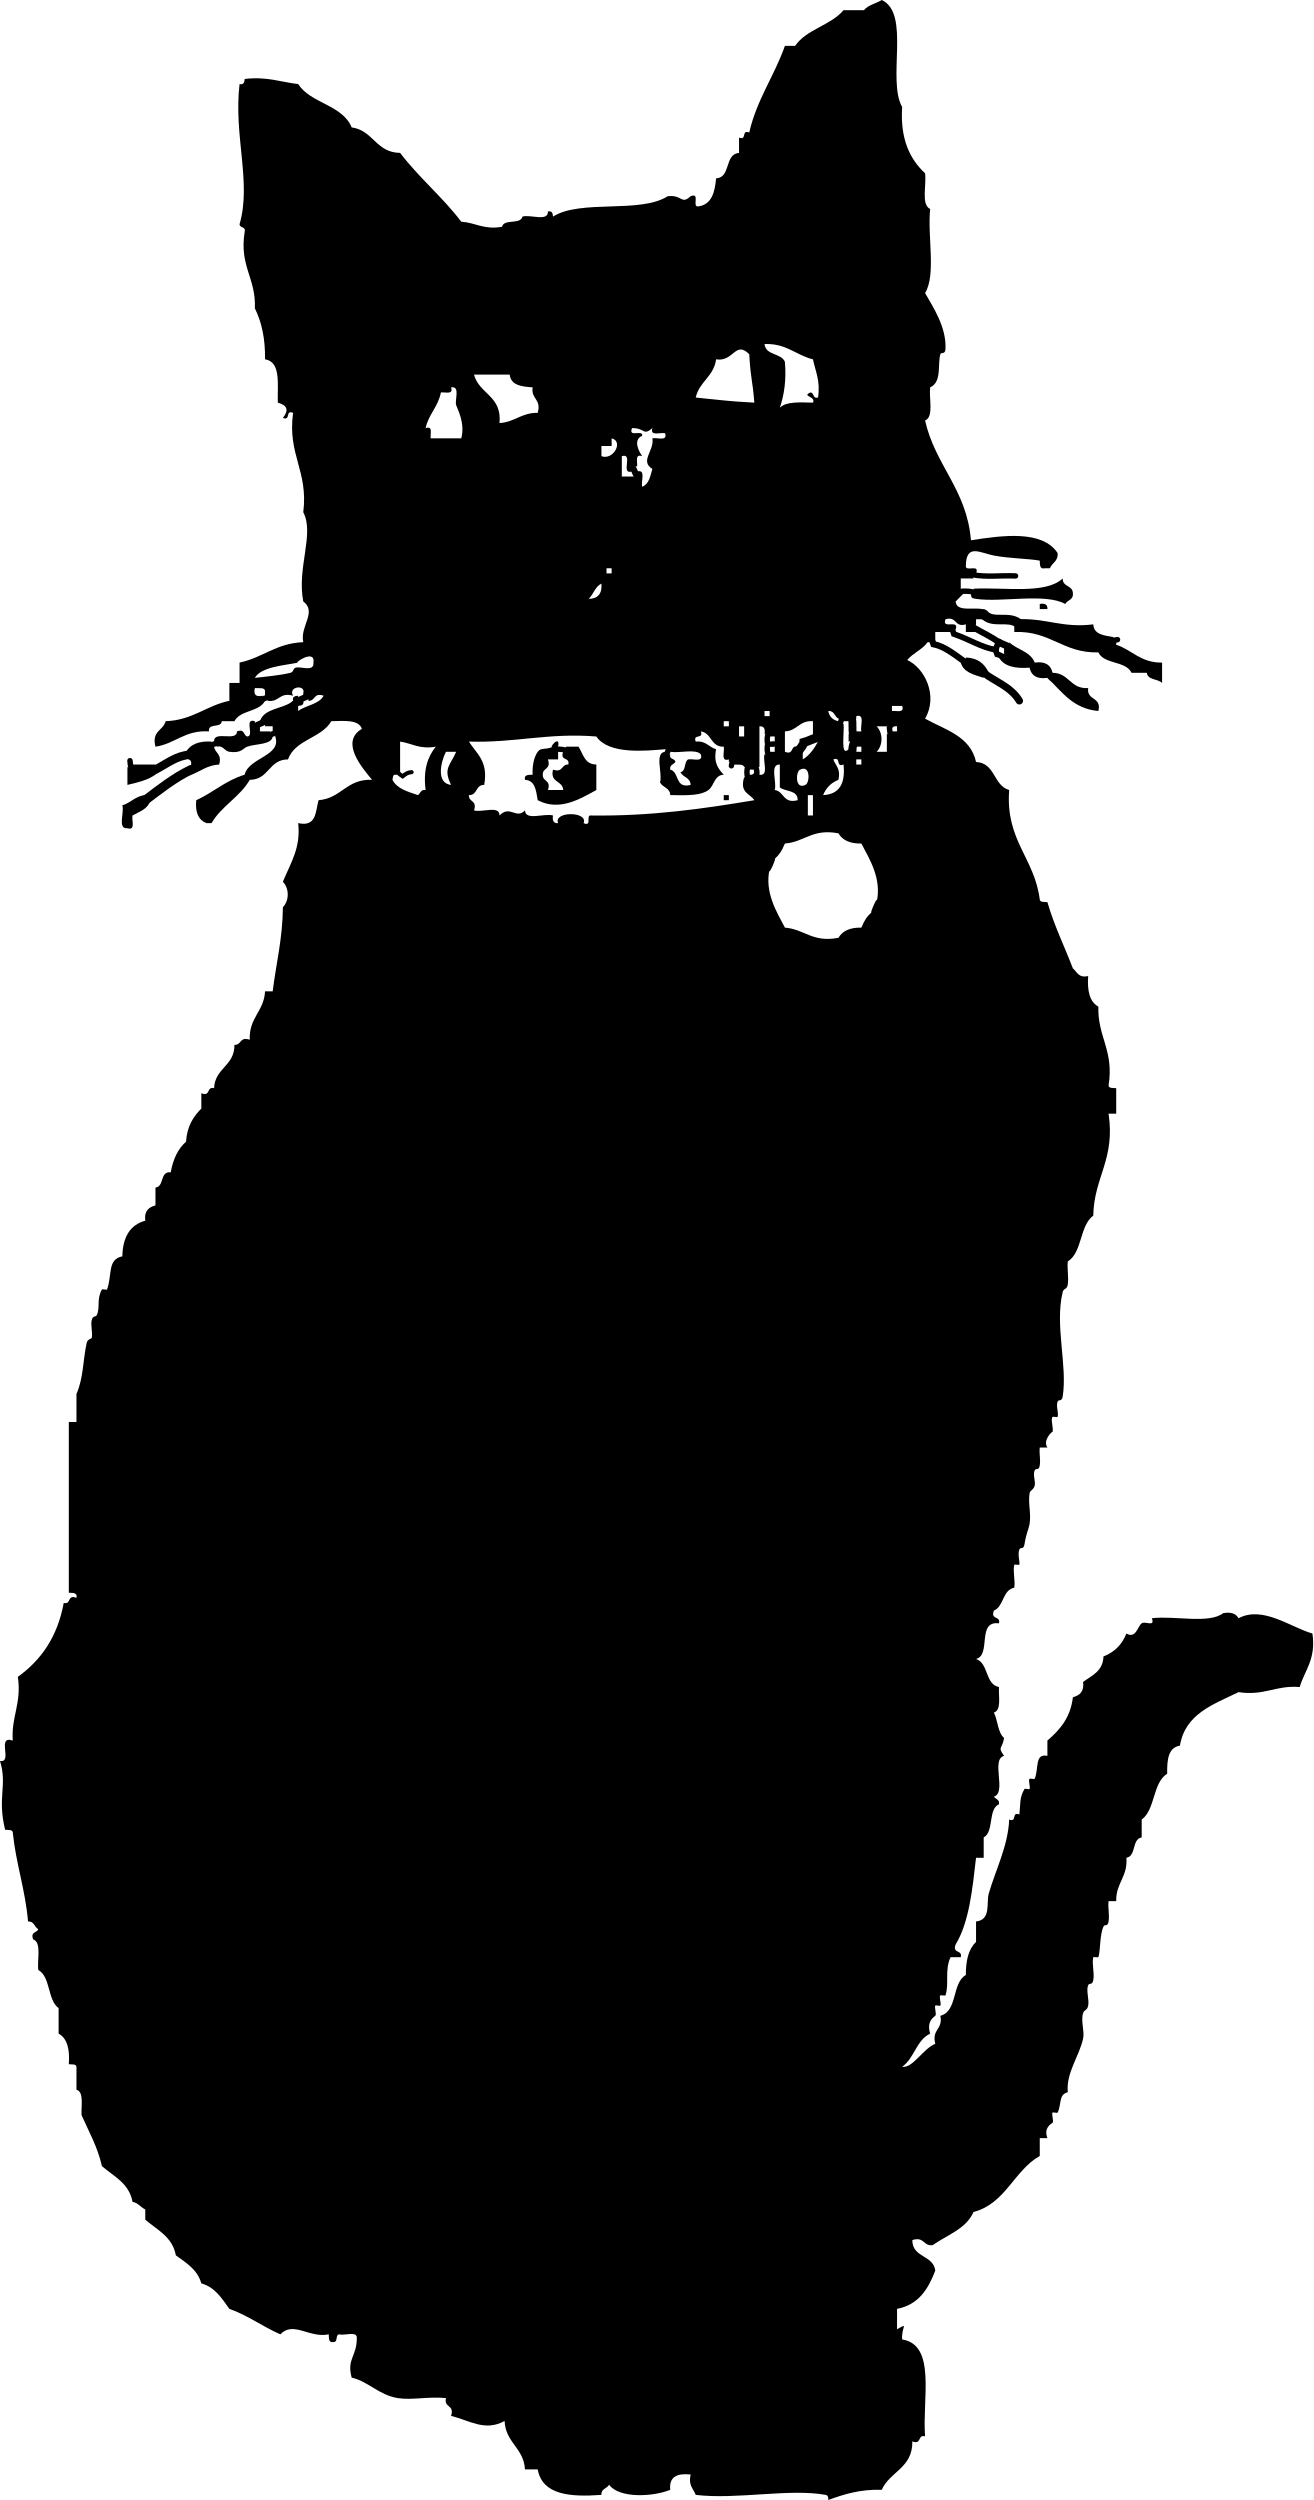
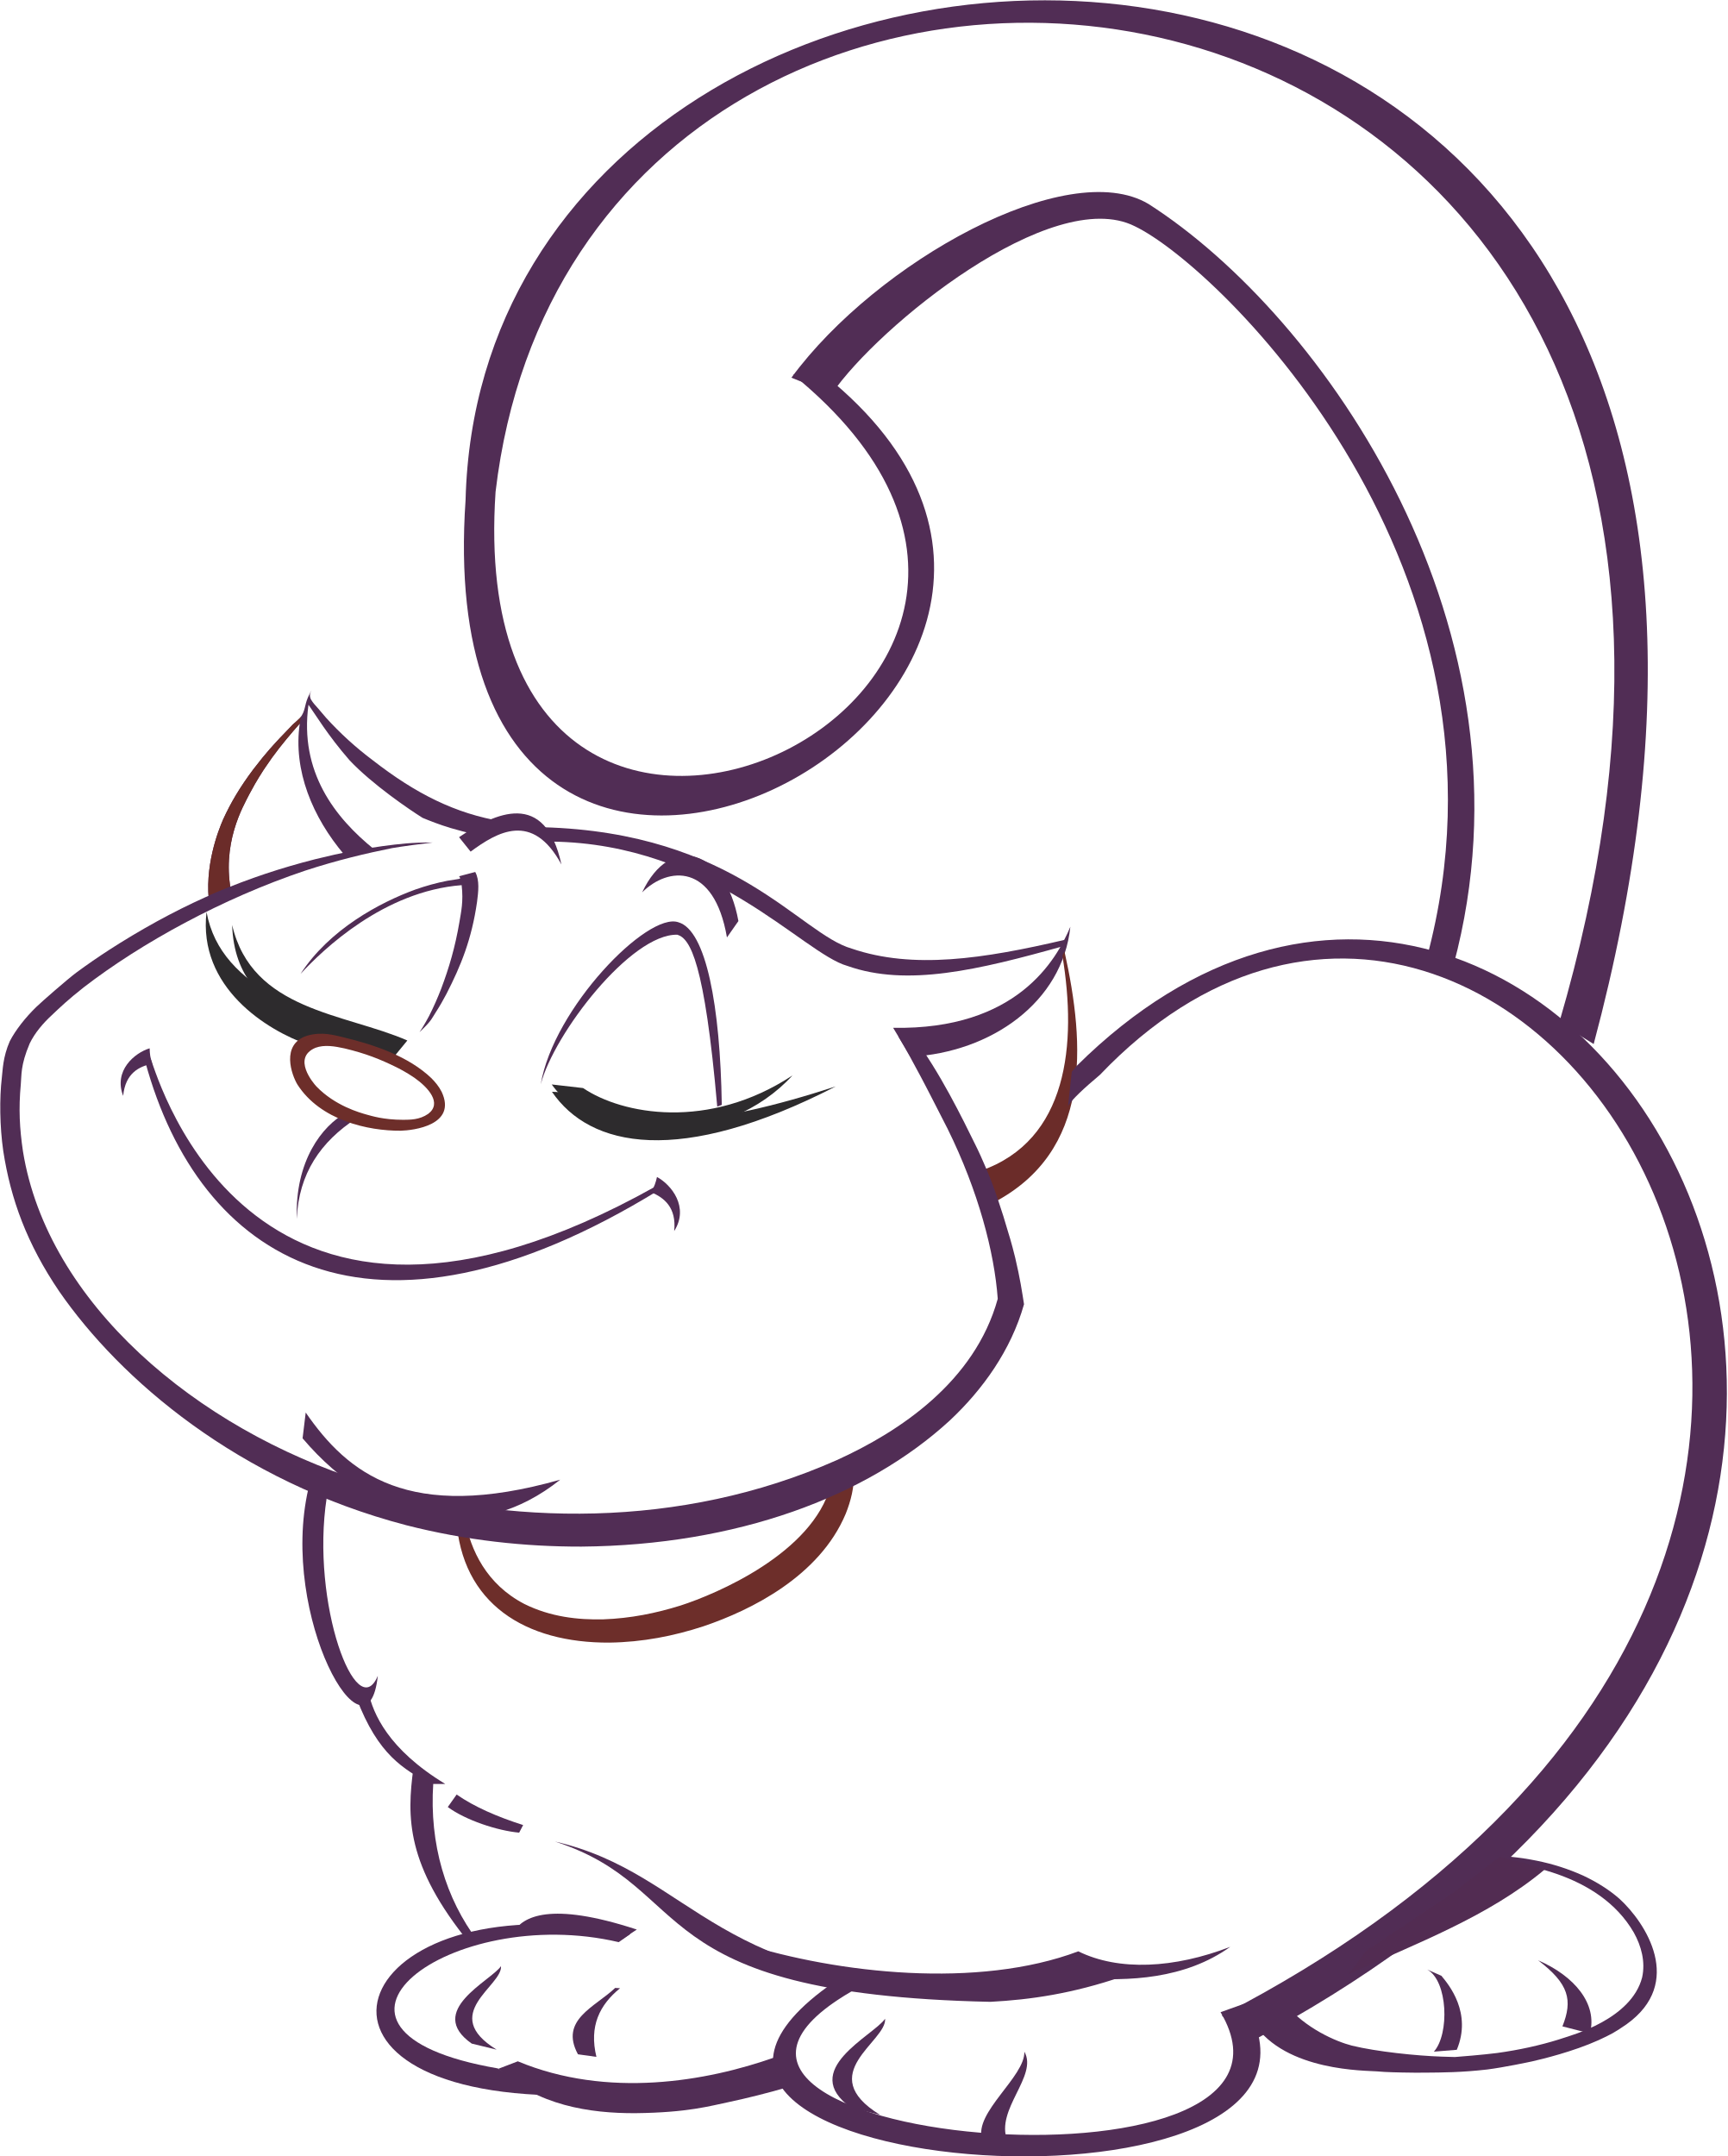
- <svg xmlns="http://www.w3.org/2000/svg" width="247.34" height="470.88" enable-background="new 0 0 247.339 470.88" viewBox="0 0 247.339 470.88">
-   <g fill-rule="evenodd">
-     <path d="m195.84,113.76c.964-.163 1.502.098 1.44.96h-1.44v-.96z" />
-     <path d="m106.56,140.64h2.4c.894,1.347 1.132,3.349 3.36,3.36v4.8c-3.031,1.657-6.939,4.084-11.04,1.92-.317-1.762-.439-3.721-2.4-3.84-.225-1.024.686-.915 1.44-.96-.082-1.604.211-3.256.96-4.32 .621-.882 1.447-.285 2.88-.96-1.033.487 1.449-2.505.96,0l-.48.48 .48.48v1.44h-1.92c.663,1.943-1.042,1.518-.96,2.88-.082,1.362 1.623.937.96,2.88h2.88c-.086-1.834-2.534-1.306-1.92-3.84 1.943.663 1.518-1.042 2.88-.96 .359-1.479-1.655-.585-.96-2.4l.72-.24-.24-.72z" />
-     <path d="m136.32,149.76h.96v.96h-.96v-.96z" />
-     <path d="m185.28,116.64h-1.44v.96l-.239.72 .239.72h-1.92v-1.44c-2.233.634-1.606-1.593-3.84-.96-.745,2.025 2.665-.105 1.92,1.92l-.72-.24-.24.72h-2.88v1.44l-.72-.24-.24.72h-.48c-.993,1.406-2.767,2.033-3.84,3.36 3.281,1.483 5.87,6.718 3.36,11.04 3.809,2.112 8.543,3.297 9.6,8.16 3.657.183 3.245,4.435 6.24,5.28-.728,9.528 4.803,12.797 5.76,20.64 .078.562.876.405 1.44.48 1.29,4.47 3.209,8.311 4.8,12.48 .803.637 1.023,1.856 2.88,1.44-.202,2.762.266,4.854 1.92,5.76-.164,5.765 2.981,8.219 1.92,14.88 .078.562.876.405 1.44.48v4.8h-1.44c1.293,8.652-2.758,11.961-2.88,19.2-2.588,1.892-2.041,6.918-4.8,8.64-.147,1.438.194,2.914 0,4.32-.144,1.039-.77.663-.96,1.439-1.53,6.237.932,13.879 0,19.681-.167,1.04-.773.478-.96.96-.34.877.244,2.06 0,2.88-.031.104-.88-.096-.96,0-.404.482.243,2.069 0,2.88 .118-.396-1.94,1.493-.96,2.88h-1.44c-.133,1.287.183,2.151 0,3.36-.167,1.106-.705.408-.96.96-.383.83.216,2.113 0,2.88-.238.848-.862.798-.96,1.44-.302,1.99.337,3.818 0,5.76-.2,1.157-.559,1.44-.96,3.84-.182,1.089-.709.416-.96.96-.378.82.132,2.449 0,2.88-.024.078-.942-.077-.96,0-.302,1.37.226,2.934 0,4.32-2.254.465-1.922,3.519-3.84,4.319-.695,1.815 1.319.922.96,2.4-4.236-.556-1.396,5.965-4.32,6.72 2.408.792 1.658,4.743 4.32,5.28-.108,1.812.504,4.344-.96,4.8 .749,1.491.717,3.764 1.92,4.8-.354,2.163-1.291,1.573 0,3.36-2.549.651.562,6.963-1.92,7.68 .312.488 1.104.497.96,1.44-2.113.926-.893,5.188-2.88,6.24v3.84h-1.44c-.697,6.022-1.304,12.136-3.84,16.32-.694,1.814 1.319.921.96,2.399h-1.92c-1.152,2.467-.225,4.993-.96,7.2-.034.104-.864-.087-.96,0-.31.281.218,1.544 0,1.92-.077.134-.89-.136-.96,0-.196.377.301,1.646 0,1.92-.31.281-1.683,1.044-.96,3.36-2.618,1.222-2.998,4.682-5.28,6.24 1.97.358 3.942-3.41 6.24-4.32-.711-2.791 1.487-2.673.96-5.28 3.301-.859 2.127-6.193 4.8-7.68-.022-2.743.521-4.92 1.92-6.24v-3.84c2.896-.331 1.885-3.48 2.4-5.28 1.238-4.325 3.65-8.997 3.84-13.92 1.554.593.367-1.553 1.92-.96 .238-2.06-.022-3.104.96-4.8 .078-.134.89.136.96,0 .196-.377-.3-1.646 0-1.92 .11-.101.906.123.96,0 .826-1.889-.06-4.831 2.4-4.32v-2.88c2.319-2.001 4.354-4.285 4.8-8.16 1.26-.341 2.158-1.042 1.92-2.88 1.65-1.229 3.757-2.003 3.84-4.8 2.071-.81 3.511-2.249 4.32-4.32 1.819,1.051 2.11-1.39 2.88-1.92 .714-.492 2.547.8 1.92-.96 4.273-.527 10.725,1.125 13.44-.96 1.553-.273 2.414.146 2.88.96 4.58-2.423 9.83,1.722 13.92,2.88 .701,4.861-1.445,6.874-2.4,10.08-4.534-.375-6.619,1.701-11.52.96-4.724,2.316-10.035,4.045-11.04,10.08-2.218.342-2.437,2.684-2.4,5.28-2.759,1.721-2.212,6.747-4.8,8.64v3.36c-1.905.335-.975,3.505-2.88,3.84 .27,3.629-1.994,4.726-1.92,8.16h-1.44c-.161,1.208.216,2.549 0,3.84-.183,1.095-.701.409-.96.96-.729,1.554-.545,4.511-.96,5.76-.026.081-.942-.079-.96,0-.302,1.371.266,2.939 0,4.32-.202,1.052-.724.437-.96.96-.429.949.225,2.705 0,3.84-.199,1.005-.719.68-.96,1.44-.473,1.49.32,3.354 0,4.8-.741,3.354-3.236,6.439-2.88,10.08-1.772.397-1.155,2.34-1.92,3.84-.068.135-.883-.133-.96,0-.218.376.31,1.639 0,1.92-.234.213-1.71.892-.96,2.88h-1.44v3.36c-4.896,2.784-6.405,8.955-12.479,10.56-1.417,3.223-4.976,4.305-7.68,6.24-1.837.236-1.533-1.667-3.841-.96-.024,3.385 3.96,2.761 4.32,5.76-1.325,3.475-3.165,6.436-7.2,7.2v3.84c2.282-1.275.795-.521.96,1.92 6.489,1.031 3.761,11.279 4.32,18.24-1.479-.359-.585,1.654-2.4.96 .079,5.039-4.246,5.673-5.76,9.12-4.126-.126-7.139.861-10.08,1.92 .073-.529-.1-.891-.479-.96-6.795-1.243-16.798.925-24.48,0-.424-1.177-1.438-1.762-.96-3.84-2.504-.265-4.1.38-3.84,2.88-3.164,1.307-9.59,1.689-11.52-.96-.365.755-1.523.717-1.44,1.92-6.047.447-11.15-.05-12-4.8h-2.4c-.239-4.082-3.655-4.985-3.84-9.12-3.709,2.047-6.636-.122-10.08-.96 .709-2.149-1.405-1.475-.96-3.36-3.565-.313-6.391.438-9.12,0-3.508-.563-5.61-3.194-8.64-3.84-1.003-3.597 1.056-3.982.96-7.68-.207-1.073-2.366-.194-3.36-.48-.691.108-.167,1.433-.96,1.44-1.024.224-.915-.687-.96-1.44-3.646.777-6.668-2.583-9.12,0-3.342-1.458-6.062-3.538-9.6-4.8-1.414-1.946-2.664-4.057-5.28-4.8-.744-2.617-2.854-3.866-4.8-5.28-.641-3.52-3.535-4.785-5.76-6.72v-1.92c-.87-.41-1.324-1.236-2.4-1.44-.641-3.519-3.535-4.785-5.76-6.72-.83-3.65-2.462-6.498-3.84-9.601-.108-1.812.504-4.344-.96-4.8v-4.319c-.078-.562-.875-.405-1.44-.48 .202-2.762-.266-4.854-1.92-5.76v-4.8c-2.131-1.549-1.475-5.886-3.84-7.2-.221-2.02.678-5.158-.96-5.76-.55-1.511.753-1.167.96-1.921-.755-.365-.717-1.522-1.92-1.439-.52-6.04-2.272-10.849-2.88-16.8-.078-.562-.875-.405-1.44-.48-1.514-6.229.462-8.299-.96-12.96 2.497.417-.743-4.903 2.4-3.84-.296-4.615 1.694-6.945.96-12 4.379-3.141 7.482-7.558 8.64-13.92 1.479.358.585-1.655 2.4-.96 .224-1.024-.686-.914-1.44-.96v-32.16h1.44v-5.28c1.344-3.099 1.167-6.038 1.92-9.6 .156-.736.927-.802.96-.96 .214-1.047-.256-2.385 0-3.36 .251-.959.737-.478.96-.96 .659-1.428-.088-2.989.96-4.8 .066-.115.917.118.96,0 .992-2.687.027-5.71 2.88-6.24 .079-3.601 1.434-5.926 4.32-6.72-.238-1.838.66-2.54 1.92-2.88v-3.36c1.723-.197.763-3.077 2.88-2.88 .429-2.452 1.355-4.405 2.88-5.76 .177-2.863 1.36-4.721 2.88-6.24v-2.88c1.815.695.921-1.319 2.4-.96 .165-3.835 3.861-4.139 3.84-8.16 1.362.082.937-1.623 2.88-.96-.18-4.181 2.686-5.314 2.88-9.12h1.44c.648-5.271 1.878-9.962 1.92-15.84 1.217-1.264 1.217-3.536 0-4.8 1.528-3.687 3.398-6.436 2.88-11.04 3.493.773 3.243-2.198 3.84-4.32 4.305-.335 5.245-4.036 10.08-3.84-1.822-2.203-6.117-7.111-1.92-9.6-.617-1.783-3.311-1.489-5.76-1.44-1.876,3.244-6.813,3.427-8.16,7.2-3.668.012-3.532,3.828-7.2,3.84v-.96h-.96c.752-3.254 7.045-3.508 5.76-7.2l.24-.72-.72-.24v-.96h-1.44v-.96h-.96c.821-2.539 4.463-2.257 6.24-3.84v.96h.96v.96c1.453-1.107 3.902-1.218 4.8-2.88-1.943-.664-1.518,1.042-2.88.96v-.96h-.96v-.48c.524-1.685-2.945-1.285-1.92.48-2.645-.725-2.549,1.29-4.8.96l.24-.72-.72-.24v-.96c-.149-.651-1.202-.398-1.92-.48-.287,1.248.193,1.728 1.44,1.44l-.24.72 .72.24c-1.08,2.121-4.681,1.719-5.76,3.84h-2.4c-.058,1.382-2.632.248-2.4,1.92-4.593-.272-6.313,2.327-10.08,2.88-.767-3.007 1.469-3.011 1.92-4.8 5.098-.182 7.627-2.933 12-3.84v-3.36h1.92v-3.84c4.373-.907 6.902-3.658 12-3.84-.661-3.045 2.641-5.669 0-7.68-1.238-6.336 2.154-12.697 0-16.8 .974-7.854-3.001-10.759-1.92-18.72-1.553-.593-.367,1.553-1.92.96 1.076-1.374.981-2.334-.96-2.88-.085-3.435.644-7.684-2.4-8.16 .055-3.895-.64-7.04-1.92-9.6 .255-5.695-2.965-7.915-1.92-14.4 .264-1.064-.917-.683-.96-1.44 2.293-7.909-1.149-16.621 0-26.4 .816.176.906-.375.96-.96 4.188-.508 6.782.578 10.08.96 2.386,3.694 8.306,3.854 10.08,8.16 4.084.555 4.541,4.739 9.12,4.8 3.521,4.639 7.999,8.321 11.52,12.96 2.709.171 4.202,1.558 7.68.96 .348-1.572 3.492-.348 3.84-1.92 1.46-.46 4.868,1.028 4.8-.96 .816-.177.906.375.96.96 5.174-3.307 16.443-.518 21.6-3.84 2.806-.33 2.494,1.676 4.32,0 1.889-.769.167,2.073 1.44,1.92 2.531-.348 3.112-2.648 3.359-5.28 2.849-.191 1.522-4.558 4.32-4.8v-2.88c1.553.593.367-1.553 1.92-.96 1.434-6.247 4.723-10.638 6.72-16.32h1.92c2.145-3.136 6.711-3.849 9.12-6.72h3.84c.79-.971 2.269-1.252 3.36-1.92 5.47,2.53.955,15.045 3.84,20.16-.386,5.987 1.416,9.784 4.32,12.48 .302,2.258-.8,5.92.96,6.72-.555,5.045 1.164,12.364-.96,15.84 1.57,2.739 4.058,6.492 3.84,10.56-.059,1.095-.82.502-.96.96-.559,1.841.333,5.252-1.92,6.24-.265,2.135.744,5.543-.96,6.24 1.906,8.494 7.845,12.955 8.64,22.56 5.884-.904 13.4-1.981 16.32,2.4 .153,1.593-1.066,1.813-1.44,2.88h-.96c-1.023.224-.914-.686-.96-1.44-2.063-.39-5.595-.389-8.64-.96-2.592-.485-5.211-2.335-5.28,1.92-.152,1.273 2.689-.449 1.92,1.44l-.72.24 .24.72h-2.4v1.92l.24.48 .24.48c-.491.469-.972.949-1.44,1.44 .184,2.696 5.633.127 6.24,2.4h-.96v.96zm-31.2-41.76c.469-3.188-.498-4.941-.96-7.2-3.218-.782-4.969-3.031-9.12-2.88 .205,2.195 3.146,1.654 3.84,3.36 .289,3.489-.15,6.25-.96,8.64 1.189-1.21 3.788-1.013 6.24-.96 .635-1.203-2.235-1.165-.479-1.92 .76.043.38,1.224 1.44.96zm-19.2-7.2c-.43,3.25-3.172,4.188-3.84,7.2 5.57.541 5.717.666 11.04.96-.354-4.55-.651-3.951-.96-9.12-2.63-2.658-2.94,1.518-6.24.96zm-40.8,12c2.881-.159 4.112-1.968 7.2-1.92 .725-2.645-1.291-2.549-.96-4.8-2.104-.136-4.09-.391-4.32-2.4h-6.72c.966,3.674 5.303,3.977 4.8,9.12zm-11.04-5.76c-.506,2.693-2.307,4.092-2.88,6.72 1.444-.483.851,1.069.96,1.92h5.76c.77-2.912-.727-5.489-.96-6.24-.311-.999.836-3.651-.96-3.36 .484,1.443-1.069.851-1.92.96zm36.96,14.88c1.735-.455.67,1.891.96,2.88 1.287-.473 1.513-2.007 1.92-3.36-2.45-1.49.406-3.398 0-5.76 .907-.213 2.893.653 2.4-.96-.907-.213-2.893.653-2.4-.96-1.834,1.536-1.306-.047-3.84,0-.769,1.889 2.073.167 1.92,1.44-1.747.739-.703,2.839 0,3.84-1.443-.484-.851,1.069-.96,1.92h-.96v.96c-2.288.688.369-3.568-1.92-2.88v3.84h1.92 .96v-.96zm-4.8-4.8h-1.92v1.92c2.214.85 4.234-2.788 1.92-3.36v1.44zm-.96,24h.96v-.96h-.96v.96zm-3.36,4.8c1.731-.029 2.559-.961 2.4-2.88-1.19.57-1.5,2.02-2.4,2.88zm-54.72,12c-2.545.53-6.972.772-8.16,2.88 2.296-.292 4.604-.442 6.72-.96 .607-.148.438-.797.96-.96 .998-.311 3.506.896 3.36-.96 .383-2.72-3.915.22-2.88,0zm111.84,9.12c.851-.109 2.404.483 1.92-.96h-1.92v.96zm-24,.96h.96v-.96h-.96v.96zm13.92.48c-.755-.365-.717-1.523-1.92-1.44 .209,1.071.849,1.711 1.92,1.92l.24.72 .72-.24c.221,1.403-.678,6.406.96,4.8l.721.24 .72.24h.96v-.96h-.96l-.24-1.2-1.2.24v-1.44l.88.24 .561-.72h.96c-.291-.989.774-3.334-.96-2.88v.48l-.88-.24-.561.72h-.96l-.239-.72-.72.24zm-21.6,1.44h.96v-.96h-.96v.96zm16.8,1.92v-2.88c-2.585-.186-2.962,1.838-5.28,1.92v3.84c1.815.695.922-1.319 2.4-.96v.96h.96v1.44c1.296-.784 2.144-2.017 2.88-3.36h-.479l.239-.72-.72-.24zm-13.92,0h.96v-1.92h-.96v1.92zm4.8-.48c.163-.963-.098-1.502-.96-1.44v7.68l-.72-.24-.24.72h-.96l-.24-.72-.72.24c-.148-.652-1.202-.398-1.92-.48l-.24-.72-.72.24v-.48c-1.613.493-.747-1.493-.96-2.4-2.484.084-2.223-2.577-4.32-2.88 .594,1.553-1.553.367-.96,1.92 1.955-.194 2.463,1.058 3.84,1.44-.521,2.601.44,3.72 1.44,4.8-1.831.084-1.748,2.034-2.88,2.88-1.359,1.015-3.699,1.038-7.2.96-.032-1.408-1.467-1.414-1.92-2.4 .502-1.738-1.089-5.569.96-5.76l.24.72 .72-.24c-.265,1.064.917.684.96,1.44-.312.488-1.104.496-.96,1.44 1.784.456.838,3.642 3.84,2.88-.032-1.408-1.467-1.414-1.92-2.4 1.1-.18.64-1.92 1.44-2.4 .907-.213 2.893.653 2.399-.96-.979-1.102-3.986-.173-5.76-.48l-.24-.72-.72.24c-3.537.291-10.612,1.064-12.96-2.4-9.055-.734-15.401,1.239-24,.96 1.412,2.269 3.703,3.657 2.88,8.16-1.655-.055-1.225,1.975-2.88,1.92-.082,1.362 1.623.937.96,2.88 1.46.46 4.868-1.028 4.8.96 1.977-2.05 3.121.793 4.8-.96 .058,2.021 3.683.477 5.28.96-.163.963.098,1.502.96,1.44-.92-2.255 5.72-2.255 4.8,0 1.706.746.29-1.63 1.44-1.44 11.349.149 21.124-1.275 30.72-2.88-.807-1.273-2.817-1.343-1.92-4.32l.72.24 .24-.72c.559.078.854-.106.96-.48l.48.24 .479.24c1.894.293.564-2.636.96-3.84l.72.24 .24-.72h.96v-.96l-.239-.48-.24-.48h.479v-.96h-.96l-.24-.72-.72.24zm23.04-1.44h-1.92c1.218,1.264 1.218,3.536 0,4.8h1.92v-3.36l.72.24 .24-.72h.96v-.96c-.558-.078-.854.106-.96.48l-.479-.24-.48-.24zm-92.16,9.12h-.48c-.467.013-.373.587-.48.96 .86,1.699 2.891,2.229 4.8,2.88 .488-.312.497-1.104 1.44-.96-.48-3.84.42-6.299 1.92-8.16-3.092.533-4.483-.637-6.72-.96v5.76l-.72-.24 .24.72zm10.08,1.92c-1.545-3.177-.151-3.62.96-6.24h-1.92c-.913,1.7-1.979,5.93.96,6.24zm72.96-.96c-1.374.546-2.334,1.506-2.88,2.88 3.057-.143 4.218-2.182 3.84-5.76-1.553.593-.366-1.553-1.92-.96 .42,1.18 1.44,1.76.96,3.84zm3.36-2.88h.96v-.96h-.96v.96zm-11.04,6.72c.041-1.961-2.273-1.566-3.36-2.4v-4.32c-1.987-.068-.5,3.34-.96,4.8 1.83.25 1.52,2.64 4.32,1.92zm1.44-2.88c.842-.264 1.039-3.874-.961-2.88-.84.26-1.04,3.87.96,2.88zm.48,5.76h.96v-3.84h-.96v3.84zm-4.32,5.28c-.652,1.536-1.056,2.095-1.92,2.88 .454-.413-1.36,3.704-.96,1.92-.985,4.385 1.307,8.057 2.88,11.04 3.711.289 5.14,2.861 10.08,1.92 .771-1.31 2.196-1.964 4.32-1.92 .652-1.536 1.056-2.095 1.92-2.88-.454.413 1.36-3.704.96-1.92 .985-4.385-1.306-8.057-2.88-11.04-2.124.044-3.55-.61-4.32-1.92-4.94-.94-6.37,1.63-10.08,1.92z" />
-     <path d="m190.08,121.92v-.96c1.453,1.427 4.025,1.735 4.8,3.84h-.96v.96c-2.762.202-4.854-.266-5.76-1.92h.96v-.96-.96h.96z" />
-     <path d="m194.88,125.76v-.96c2.041-.281 3.051.47 3.36,1.92h-.96v.96c-2.041.281-3.051-.47-3.36-1.92h.96z" />
-     <path d="m198.24,127.68v-.96c3.171.029 3.31,3.09 6.72,2.88-.338,2.418 2.591,1.57 1.92,4.32-4.848-.432-6.872-3.688-9.6-6.24h.96z" />
-     <path d="m181.92,124.8v-.96c2.304.096 3.569,1.231 4.32,2.88h-.96v.96c-1.8-.6-3.806-.994-4.32-2.88h.96z" />
-     <path d="m46.08,146.88h.96c-1.865,3.254-5.32,4.919-7.2,8.16h-.96c-1.494-.586-2.148-2.012-1.92-4.32 3.198-1.442 5.546-3.733 9.12-4.8v.96z" />
-     <path d="m50.64,138.48 .72.24c-.184,1.602-3.202,1.331-4.8,1.92-.816.301-1.06,1.286-3.36.96-.997-.141-1.145-1.283-2.4-.96l.24-.72-.72-.24c-.111-2.19 4.282.122 4.32-1.92 1.51-.55 1.167.754 1.92.96 1.432-.008-.677-3.557 1.44-2.88v.96h.96v.96h1.92l-.24.72z" />
-     <path d="m39.6,140.4 .72.24c.185,1.255 1.539,1.341.96,3.36-2.28.12-3.496,1.304-5.28,1.92v-1.92c.078-.558-.106-.854-.48-.96l.24-.88-.72-.56c.837-1.402 2.417-2.063 4.8-1.92l-.24.72z" />
-     <path d="m27.36,150.72h.96c-.414,1.666-2.028,2.132-3.36,2.88-.212.907.653,2.893-.96,2.4-1.946.186-.528-2.992-.96-4.32 1.628-.452 2.404-1.756 4.32-1.92v.96z" />
-     <path d="m29.28,144.96h.96c-1.32,1.72-3.784,2.296-6.24,2.88v-3.36l.72.24 .24-.72h4.32v.96z" />
-     <path d="m56.16,132h-.96c-.176-.816.375-.906.96-.96v.96h.96c.177.816-.375.905-.96.96v-.96z" />
-     <path d="m183.6,111.6-.24-.72c5.946-.294 13.565,1.086 16.8-1.92-.055,1.655 1.975,1.225 1.92,2.88 .083,1.203-1.074,1.165-1.439,1.92-3.733-2.105-12.024-.251-16.801-.96-.772-.115-.938-.151-.96-.96l.72-.24z" />
-     <path d="m191.76,117.36-.239-.72c5.41-.29 8.545,1.695 14.399.96 .12,1.961 2.078,2.083 3.84,2.4l-.239.72 .72.24v.48c3.013.987 4.585,3.415 8.64,3.36v3.84c-.78-.819-2.694-.505-2.88-1.92h-2.88c-1.066-2.293-5.174-1.546-6.24-3.84-6.729.169-8.996-4.124-15.84-3.84v-1.44l.72-.24z" />
-     <g fill="none" stroke="#000" stroke-linecap="round">
-       <path d="m104.64,141.12c.856-.038 1.487.041 2.16.24" stroke-width="1.018" />
-       <path d="m188.16,120.96c.56.366 1.417.565 1.92.96" stroke-width="1.329" />
-       <path d="m193.92,124.8 .96.96" stroke-width="1.358" />
-       <path d="m197.28,126.72 .96.96" stroke-width="1.358" />
-       <path d="m187.56,122.4c-2.858-.507-4.826-1.932-7.902-2.983-.083-.242-.216-.698-.378-1.097" stroke-width="1.082" />
-       <path d="m192 132c-1.63-2.703-4.544-3.567-6.72-5.28" stroke-width="1.383" />
-       <path d="m181.92,124.8c-2.036-1.421-3.905-3.038-6.101-3.469-.084-.238-.217-.692-.379-1.091" stroke-width="1.184" />
-       <path d="m47.04,145.92-.96.96" stroke-width="1.358" />
-       <path d="m52.08,138c-.48.154-.96.292-1.44.48" stroke-width="1.037" />
-       <path d="m41.04,139.92c-.48.154-.96.292-1.44.48" stroke-width="1.037" />
-       <path d="m27.36 150.72c2.769-2.092 5.469-4.244 8.64-5.76" stroke-width="1.747" />
-       <path d="m35.76,142.16c-2.479.143-4.329,1.685-6.48,2.8" stroke-width="1.599" />
-       <path d="m24.72,144.72c-.168-.48-.183-.96-.24-1.44" stroke-width="1.03" />
-       <path d="m48,136.8c.56-.366 1.417-.565 1.92-.96" stroke-width="1.176" />
-       <path d="m50.64,131.28c-.48.154-.96.293-1.44.48" stroke-width="1.037" />
-       <path d="m183.12,108.24c2.659.521 5.449.107 8.16.24" stroke-width="1.018" />
-       <path d="m181.2,111.36c.8-.02 1.6-.032 2.4.24" stroke-width="1.024" />
-       <path d="m210.48,120.48c-.32.029-.641.132-.96.24" stroke-width="1.037" />
-       <path d="m191.76,117.36c-1.979-1.459-4.82.245-6.479-1.68" stroke-width="1.802" />
-       <path d="m120,89.76c-.366-.559-.565-1.417-.96-1.92" stroke-width="1.176" />
-       <path d="m187.56,122.4c.073-.462.325-1.032.6-1.44" stroke-width="1.126" />
-       <path d="m188.16 120.96c-1.575-1.103-2.917-1.682-4.56-2.64" stroke-width="1.165" />
-       <path d="m187.56,122.4c.072.341.13.619.226.827 .368.086.94.337 1.334.613" stroke-width="1.089" />
-       <path d="m58.08,131.04c-.559.366-1.417.565-1.92.96" stroke-width="1.176" />
-       <path d="m56.16,132-.96.96" stroke-width="1.358" />
-       <path d="m158.16,136.56c.154-.48.293-.96.48-1.44" stroke-width="1.037" />
-       <path d="m160.56,141.36c-.049-.64.175-1.28.479-1.92" stroke-width="1.53" />
-       <path d="m160.72,138.48c-.336-1.093.033-2.269-.319-3.36" stroke-width="1.483" />
-       <path d="m144.6,140.16c-.15-.539-.14-1.385.119-2.16" stroke-width="1.026" />
-       <path d="m167.76,138.48c-.168-.48-.183-.96-.239-1.44" stroke-width="1.03" />
-       <path d="m125.52,142.32c.154-.48.292-.96.479-1.44" stroke-width="1.037" />
-       <path d="m140.88,146.64c-.28-.8-.246-1.6 0-2.4" stroke-width="1.026" />
-       <path d="m137.76,144.24c.029-.32.133-.64.24-.96" stroke-width="1.018" />
-       <path d="m144.6 140.16h1.08" stroke-width="1.018" />
-       <path d="m74.64,145.2c.497.53.842.816 1.177,1.028 .589-.473 1.021-.758 1.703-.788" stroke-width=".78" />
-       <path d="m153.84,138.96c-.851.207-1.596.659-2.434.885-.023.324-.615,1.174-1.166,1.754" stroke-width="1.688" />
-       <path d="m144.6,140.16c-.15.54-.14,1.386.119,2.16" stroke-width="1.026" />
-       <path d="m142.56,145.68c.014-.48-.11-.96-.24-1.44" stroke-width="1.03" />
+ <svg xmlns="http://www.w3.org/2000/svg" version="1.1" width="220.965" height="275.724">
+   <defs>
+     <clipPath id="clip_dp_001" clipPathUnits="userSpaceOnUse" clip-rule="nonzero">
+       <path d="M 233.147,658.2 C 231.769,651.744 234.604,646.955 235.425,645.343 C 235.656,644.907 235.884,644.493 236.115,644.088 C 236.453,643.509 236.283,643.797 236.631,643.223 C 237.003,642.625 236.815,642.924 237.193,642.331 L 237.495,641.884 C 237.748,641.512 238.024,641.112 238.324,640.688 C 239.485,639.076 240.907,637.427 241.853,636.357 C 240.997,642.332 243.475,648.313 247.567,653.139 L 251.376,652.432 C 246.337,648.368 241.795,642.511 242.972,633.939 C 243.788,635.076 245.448,637.864 248.225,641.039 C 251.136,644.133 255.94,647.388 257.564,648.403 C 258.535,648.805 259.693,649.263 261.116,649.695 C 263.399,650.359 264.404,650.536 265.109,650.7 L 267.792,648.864 C 261.759,647.879 256.668,645.296 251.219,641.057 C 249.009,639.408 246.987,637.551 245.212,635.593 C 244.872,635.201 244.541,634.813 244.207,634.415 C 243.844,633.987 243.588,633.771 243.279,633.251 C 242.997,632.643 243.283,632.268 243.377,632.025 L 243.252,632.269 C 243.089,632.597 243.169,632.432 243.012,632.763 L 242.897,633.012 C 242.464,633.999 242.575,634.748 241.927,635.581 C 241.731,635.795 241.192,636.269 240.981,636.455 C 240.377,637.069 239.831,637.64 239.319,638.184 C 238.603,638.968 237.653,639.924 235.909,642.208 C 234.187,644.505 233.017,646.499 232.063,648.589 C 231.456,649.975 229.572,654.691 230.316,659.669 Z " clip-rule="nonzero" />
+     </clipPath>
+   </defs>
+   <g id="dp_dp001" transform="matrix(1,0,0,1,-203.515,-543.812)">
+     <path id="dp_path002" fill="#6d2e2a" fill-rule="evenodd" stroke="none" stroke-width="0" d="M 281.463,753.881 C 285.713,753.82 289.696,753.039 293.539,751.776 C 299.545,749.74 308.328,745.415 311.683,737.412 C 312.34,735.781 312.801,733.971 312.732,732.165 L 309.763,733.805 C 307.444,742.451 295.156,747.66 290.551,749.141 C 287.42,750.119 284.18,750.779 280.7,750.903 C 277.453,750.985 273.915,750.597 270.58,748.936 C 265.733,746.415 263.715,742.075 262.96,738.08 L 261.868,737.932 C 262.509,748.959 270.771,753.941 281.463,753.881 Z " />
+     <path id="dp_path003" fill="#512d55" fill-rule="evenodd" stroke="none" stroke-width="0" d="M 340.419,662.332 C 339.409,671.999 330.283,678.395 319.981,678.959 L 317.753,675.256 C 333.596,675.545 338.656,666.533 340.419,662.332 Z " />
+     <path id="dp_path004" fill="#6b2c29" fill-rule="evenodd" stroke="none" stroke-width="0" d="M 339.4,666.024 C 341.28,677.337 340.105,689.659 328.979,693.528 L 330.589,697.611 C 343.129,691.059 342.351,677.559 339.668,665.487 Z " />
+     <path id="dp_path005" fill="#512d55" fill-rule="evenodd" stroke="none" stroke-width="0" d="M 275.324,654.365 C 271.621,647.533 267.113,650.219 263.709,652.724 L 262.231,650.877 C 266.836,647.759 273.235,644.729 275.324,654.365 Z " />
+     <path id="dp_path006" fill="#512d55" fill-rule="evenodd" stroke="none" stroke-width="0" d="M 233.147,658.2 C 231.769,651.744 234.604,646.955 235.425,645.343 C 235.656,644.907 235.884,644.493 236.115,644.088 C 236.453,643.509 236.283,643.797 236.631,643.223 C 237.003,642.625 236.815,642.924 237.193,642.331 L 237.495,641.884 C 237.748,641.512 238.024,641.112 238.324,640.688 C 239.485,639.076 240.907,637.427 241.853,636.357 C 240.997,642.332 243.475,648.313 247.567,653.139 L 251.376,652.432 C 246.337,648.368 241.795,642.511 242.972,633.939 C 243.788,635.076 245.448,637.864 248.225,641.039 C 251.136,644.133 255.94,647.388 257.564,648.403 C 258.535,648.805 259.693,649.263 261.116,649.695 C 263.399,650.359 264.404,650.536 265.109,650.7 L 267.792,648.864 C 261.759,647.879 256.668,645.296 251.219,641.057 C 249.009,639.408 246.987,637.551 245.212,635.593 C 244.872,635.201 244.541,634.813 244.207,634.415 C 243.844,633.987 243.588,633.771 243.279,633.251 C 242.997,632.643 243.283,632.268 243.377,632.025 L 243.252,632.269 C 243.089,632.597 243.169,632.432 243.012,632.763 L 242.897,633.012 C 242.464,633.999 242.575,634.748 241.927,635.581 C 241.731,635.795 241.192,636.269 240.981,636.455 C 240.377,637.069 239.831,637.64 239.319,638.184 C 238.603,638.968 237.653,639.924 235.909,642.208 C 234.187,644.505 233.017,646.499 232.063,648.589 C 231.456,649.975 229.572,654.691 230.316,659.669 Z " />
+     <g id="dp_dp007" clip-path="url(#clip_dp_001)">
+       <g id="clip">
+         <path id="dp_path008" fill="#6b2c29" fill-rule="evenodd" stroke="none" stroke-width="0" d="M 242.484,633.273 C 242.087,635.008 241.707,636.768 241.603,638.501 L 235.949,649.431 L 233.763,656.887 C 231.972,657.611 230.316,658.293 228.637,659.017 L 228.749,648.872 L 237.849,635.697 Z " />
+       </g>
    </g>
+     <path id="dp_path009" fill="#512d55" fill-rule="evenodd" stroke="none" stroke-width="0" d="M 277.881,741.603 C 297.715,741.431 314.339,735.265 324.997,725.476 C 329.215,721.525 332.827,716.492 334.493,710.607 C 334.244,709.017 333.988,707.3 333.364,704.655 C 332.876,702.656 332.5,701.505 332.328,700.939 C 332.153,700.36 331.952,699.683 331.847,699.336 C 331.383,697.855 330.892,696.408 330.359,694.98 C 330.2,694.572 329.183,692.015 328.212,690.096 C 326.776,687.176 323.607,680.648 320.309,676.411 L 318.411,676.347 C 319.56,678.281 320.284,679.627 321.264,681.469 L 321.877,682.633 L 322.571,683.975 L 323.275,685.347 L 324.729,688.191 C 328.645,696.127 330.701,703.948 331.132,709.913 C 328.208,720.497 318.595,726.9 310.521,730.552 C 290.561,739.408 268.315,738.939 249.981,733.279 C 228.581,726.508 209.575,710.399 206.451,691.044 C 206.021,688.152 205.883,685.597 206.175,682.491 C 206.289,681.327 206.113,680.083 207.313,677.259 C 207.965,675.904 209.044,674.648 210.135,673.645 C 211.225,672.608 212.228,671.653 214.216,670.085 C 221.589,664.4 231.963,658.709 242.537,655.159 C 246.645,653.815 250.361,652.941 253.657,652.276 C 254.883,652.061 257.667,651.693 258.876,651.556 C 256.091,651.547 254.631,651.733 252.428,652.023 C 249.752,652.393 247.303,652.829 243.799,653.701 C 235.168,655.905 227.44,659.083 218.815,664.44 C 218.364,664.723 217.913,665.009 217.463,665.3 C 216.08,666.199 214.703,667.14 213.248,668.215 C 212.081,669.095 208.884,671.883 208.153,672.592 C 206.771,673.936 205.524,675.512 204.767,676.969 C 203.867,679.023 203.868,680.687 203.748,681.645 C 203.439,684.264 203.479,687.876 203.933,691.015 C 204.881,697.167 206.955,702.873 211.091,708.965 C 218.864,720.2 233.928,733.227 255.483,738.869 C 263.148,740.828 270.68,741.616 277.881,741.603 Z " />
+     <path id="dp_path010" fill="#512d55" fill-rule="evenodd" stroke="none" stroke-width="0" d="M 339.796,663.981 C 329.231,666.46 320.283,667.796 312.459,665.127 C 305.744,663.211 297.609,650.275 272.913,649.604 L 274.055,651.441 C 294.524,651.697 306.168,665.743 311.909,667.343 C 319.532,670.039 328.631,667.865 339.544,664.804 Z " />
+     <path id="dp_path011" fill="#2d2b2d" fill-rule="evenodd" stroke="none" stroke-width="0" d="M 233.208,662.107 C 235.749,673.091 247.564,673.367 255.616,676.877 L 253.883,678.989 C 248.619,675.337 233.637,675.624 233.208,662.107 Z " />
+     <path id="dp_path012" fill="#2d2b2d" fill-rule="evenodd" stroke="none" stroke-width="0" d="M 254.072,677.663 C 250.528,676.564 246.657,675.328 241.981,673.105 C 241.064,672.659 240.121,672.171 239.127,671.609 C 234.18,668.717 230.883,665.525 229.931,660.444 C 228.821,670.088 237.628,675.577 242.961,677.429 L 245.325,676.204 L 250.568,677.833 L 252.385,678.668 Z " />
+     <path id="dp_path013" fill="#512d55" fill-rule="evenodd" stroke="none" stroke-width="0" d="M 257.279,675.708 C 258.813,674.253 258.768,673.996 259.251,673.273 C 259.772,672.468 260.211,671.692 260.616,670.924 C 262.481,667.287 263.841,663.947 264.532,659.155 C 264.692,657.884 264.887,656.377 264.299,655.327 L 262.236,655.872 C 262.379,656.131 262.535,656.187 261.961,656.256 C 261.545,656.313 261.136,656.38 260.728,656.452 C 259.315,656.729 257.963,657.108 256.637,657.572 C 252.088,659.233 245.645,662.668 241.951,668.369 C 244.867,665.204 252.632,657.783 262.563,657.012 C 262.809,659.14 262.487,660.427 262.275,661.743 C 261.729,664.945 260.961,667.561 259.939,670.272 C 259.493,671.415 259.001,672.556 258.395,673.745 C 258.133,674.241 257.851,674.74 257.533,675.257 C 257.296,675.625 257.417,675.441 257.175,675.805 Z " />
+     <path id="dp_path014" fill="#512d55" fill-rule="evenodd" stroke="none" stroke-width="0" d="M 290.292,661.76 C 293.828,662.781 295.64,672.445 295.835,685.112 L 295.253,685.332 C 293.635,666.812 291.789,663.847 290.156,663.351 C 284.215,663.195 274.36,676.003 272.68,682.485 C 274.293,672.769 286.357,660.371 290.292,661.76 Z " />
+     <path id="dp_path015" fill="#2d2b2d" fill-rule="evenodd" stroke="none" stroke-width="0" d="M 310.424,682.745 C 290.399,693.028 278.985,690.563 274.112,683.435 L 277.769,683.647 C 283.129,688.924 294.568,687.929 310.424,682.745 Z " />
+     <path id="dp_path016" fill="#2d2b2d" fill-rule="evenodd" stroke="none" stroke-width="0" d="M 274.085,682.499 L 278.096,682.96 C 283.085,686.34 294.144,688.42 304.875,681.347 C 296.612,690.417 280.199,691.035 274.085,682.499 Z " />
+     <path id="dp_path017" fill="#512d55" fill-rule="evenodd" stroke="none" stroke-width="0" d="M 285.647,657.937 C 288.941,654.64 294.843,654.105 296.496,663.697 L 297.961,661.604 C 296.311,652.452 289.297,650.189 285.647,657.937 Z " />
+     <path id="dp_path018" fill="#512d55" fill-rule="evenodd" stroke="none" stroke-width="0" d="M 241.477,699.691 C 241.711,693.9 244.539,689.803 249.104,686.836 L 247.763,686.131 C 244.725,687.779 241.216,692.292 241.477,699.691 Z " />
+     <path id="dp_path019" fill="#512d55" fill-rule="evenodd" stroke="none" stroke-width="0" d="M 287.827,695.985 C 250.663,718.837 228.965,704.813 222.101,679.62 L 222.78,679.105 L 222.78,679.176 C 223.899,682.236 236.056,724.275 287.332,695.561 Z " />
+     <path id="dp_path020" fill="#512d55" fill-rule="evenodd" stroke="none" stroke-width="0" d="M 222.656,677.876 C 220.74,678.457 218.013,680.724 219.268,683.961 C 219.549,681.04 221.328,680.181 222.985,679.855 C 222.728,679.071 222.672,678.576 222.656,677.876 Z " />
+     <path id="dp_path021" fill="#512d55" fill-rule="evenodd" stroke="none" stroke-width="0" d="M 287.547,694.332 C 289.384,695.321 291.696,698.2 289.747,701.247 C 290.064,698.207 288.425,696.961 286.801,696.284 C 287.227,695.537 287.384,695.043 287.547,694.332 Z " />
+     <path id="dp_path022" fill="#512d55" fill-rule="evenodd" stroke="none" stroke-width="0" d="M 242.617,724.457 C 247.968,732.211 255.727,738.565 275.169,733.045 C 264.823,741.336 251.88,739.145 242.217,727.753 Z " />
+     <path id="dp_path023" fill="#512d55" fill-rule="evenodd" stroke="none" stroke-width="0" d="M 256.395,769.909 C 255.543,776.197 255.415,782.308 263.603,792.356 L 264.633,792.06 C 260.525,786.624 258.419,779.639 258.929,771.916 Z " />
+     <path id="dp_path024" fill="#512d55" fill-rule="evenodd" stroke="none" stroke-width="0" d="M 329.912,797.815 C 295.016,798.404 292.452,783.444 274.497,779.32 C 292.837,785.255 285.076,798.852 330.197,799.82 C 335.313,799.548 340.685,798.777 347.081,796.587 L 342.173,796.348 C 338.583,797.431 333.821,797.695 329.912,797.815 Z " />
+     <path id="dp_path025" fill="#512d55" fill-rule="evenodd" stroke="none" stroke-width="0" d="M 298.513,792.361 C 310.732,796.205 328.625,798.188 341.436,793.361 C 346.62,795.917 353.711,795.549 360.875,792.783 C 355.051,796.948 347.821,797.201 341.856,796.776 L 336.919,798.667 L 327.567,798.456 L 316.165,798.247 L 306.131,795.725 L 299.616,793.728 Z " />
+     <path id="dp_path026" fill="#512d55" fill-rule="evenodd" stroke="none" stroke-width="0" d="M 251.84,758.125 C 249.147,764.545 243.215,748.877 245.304,735.341 L 242.956,734.199 C 239.188,750.608 250.531,770.279 251.84,758.125 Z " />
+     <path id="dp_path027" fill="#512d55" fill-rule="evenodd" stroke="none" stroke-width="0" d="M 250.635,760.409 L 250.635,760.219 C 251.237,762.927 253.12,767.493 260.472,771.96 L 258.505,771.96 C 255.156,769.988 251.928,768.381 249.112,760.98 Z " />
+     <path id="dp_path028" fill="#512d55" fill-rule="evenodd" stroke="none" stroke-width="0" d="M 272.365,811.712 C 238.076,810.057 249.428,783.972 284.157,791.136 L 282.655,792.188 C 261.212,787.149 239.156,803.499 267.184,808.333 Z " />
+     <path id="dp_path029" fill="#512d55" fill-rule="evenodd" stroke="none" stroke-width="0" d="M 362.787,800.015 L 359.632,801.143 C 374.775,826.685 277.8,817.695 313.107,798.101 L 310.177,797.312 C 273.292,822.743 380.245,829.944 362.787,800.015 Z " />
+     <path id="dp_path030" fill="#512d55" fill-rule="evenodd" stroke="none" stroke-width="0" d="M 269.919,778.185 C 267.14,777.933 263.075,776.589 260.789,774.909 L 261.921,773.309 C 264.18,774.879 267.127,776.161 270.427,777.211 Z " />
+     <path id="dp_path031" fill="#512d55" fill-rule="evenodd" stroke="none" stroke-width="0" d="M 284.787,814.059 C 291.516,813.988 294.416,813.112 296.597,812.668 C 299.152,812.124 301.684,811.484 304.285,810.736 L 302.632,806.907 C 293.888,810.011 281.225,812.209 269.745,807.427 L 267.263,808.381 C 272.189,813.083 279.003,814.089 284.787,814.059 Z " />
+     <path id="dp_path032" fill="#512d55" fill-rule="evenodd" stroke="none" stroke-width="0" d="M 267.596,795.255 C 267.796,797.796 259.613,801.369 267.036,805.935 L 263.849,805.16 C 257.9,800.973 266.308,797.143 267.596,795.255 Z " />
+     <path id="dp_path033" fill="#512d55" fill-rule="evenodd" stroke="none" stroke-width="0" d="M 316.724,801.984 C 316.955,804.908 307.537,809.02 316.079,814.275 L 312.412,813.383 C 305.567,808.564 315.241,804.157 316.724,801.984 Z " />
+     <path id="dp_path034" fill="#512d55" fill-rule="evenodd" stroke="none" stroke-width="0" d="M 334.537,806.197 C 334.643,809.389 328.036,814.003 329.135,817.383 L 332.359,817.572 C 330.773,813.603 336.321,809.305 334.537,806.197 Z " />
+     <path id="dp_path035" fill="#512d55" fill-rule="evenodd" stroke="none" stroke-width="0" d="M 282.197,798.043 L 282.824,798.079 C 280.215,800.203 278.843,802.92 279.8,806.859 L 277.437,806.529 C 275.048,802.117 279.621,800.493 282.197,798.043 Z " />
+     <path id="dp_path036" fill="#512d55" fill-rule="evenodd" stroke="none" stroke-width="0" d="M 283.076,791.827 L 284.965,790.575 C 273.781,786.909 270.413,788.973 269.209,790.855 L 272.191,790.92 L 276.403,791.016 L 279.577,791.179 L 281.359,791.471 Z " />
+     <path id="dp_path037" fill="#512d55" fill-rule="evenodd" stroke="none" stroke-width="0" d="M 359.788,801.555 L 363.429,804.955 C 481.74,742.273 401.897,619.965 341.213,680.143 L 340.604,680.871 L 340.119,685.241 C 340.671,684.391 342.036,683.087 344.208,681.263 C 397.756,625.179 475.835,741.537 359.788,801.555 Z " />
+     <path id="dp_path038" fill="#512d55" fill-rule="evenodd" stroke="none" stroke-width="0" d="M 385.899,808.876 C 387.964,808.859 390.493,808.848 393.741,808.473 C 395.885,808.199 399.055,807.529 399.477,807.437 C 400.745,807.151 404.729,806.188 407.987,804.717 C 409.573,803.976 409.976,803.784 411.553,802.695 C 419,797.376 414.013,789.707 410.643,786.635 C 409.356,785.504 407.765,784.5 405.999,783.671 C 402.181,781.952 398.18,781.183 393.252,781.048 C 393.005,781.252 392.757,781.452 392.515,781.659 L 392.845,781.669 C 397.46,781.887 408.016,783.225 412.489,790.96 C 413.453,792.693 413.993,794.701 413.552,796.701 C 412.164,802.063 404.485,804.1 403.42,804.464 L 402.869,804.643 C 400.469,805.388 397.844,805.971 395.009,806.363 C 393.187,806.597 390.129,806.84 389.607,806.877 L 387.895,806.827 C 384.699,806.72 379.623,806.199 376.433,805.421 C 374.412,804.9 370.507,803.248 367.827,800.031 L 363.889,802.553 C 367.959,808.756 378.316,808.596 379.633,808.713 C 380.285,808.764 379.959,808.74 380.612,808.784 C 381.793,808.851 384.052,808.881 384.504,808.881 Z " />
+     <path id="dp_path039" fill="#512d55" fill-rule="evenodd" stroke="none" stroke-width="0" d="M 389.845,805.955 C 391.819,801.239 388.827,797.624 387.875,796.488 L 386.057,795.687 C 388.716,797.132 388.932,803.947 386.916,806.191 Z " />
+     <path id="dp_path040" fill="#512d55" fill-rule="evenodd" stroke="none" stroke-width="0" d="M 389.436,667.205 L 386.023,666.273 C 399.32,616.757 359.531,577.927 348.639,572.735 C 338.057,567.452 315.78,585.561 309.905,594.181 L 304.739,592.115 C 315.629,577.297 340.06,563.724 350.413,569.896 C 372.749,584.163 400.94,624.363 389.436,667.205 Z " />
+     <path id="dp_path041" fill="#512d55" fill-rule="evenodd" stroke="none" stroke-width="0" d="M 407.355,677.331 L 402.945,674.599 C 446.043,527.576 278.216,510.672 266.901,606.707 C 262.227,675.9 354.719,632.164 304.924,591.708 L 310.157,592.753 C 357.643,633.009 257.673,686.216 263.064,607.752 C 265.404,515.876 452.093,510.005 407.355,677.331 Z " />
+     <path id="dp_path042" fill="#6d2e2a" fill-rule="evenodd" stroke="none" stroke-width="0" d="M 255.099,687.021 C 252.524,687.021 250.988,686.504 250.448,686.364 C 249.536,686.111 246.364,685.229 243.98,682.749 C 243.603,682.344 240.828,679.095 243.869,677.809 C 245.025,677.385 246.331,677.615 247.591,677.892 C 250.325,678.543 252.151,679.284 254.185,680.28 C 254.42,680.399 255.399,680.876 256.521,681.644 C 258.311,682.905 260.085,684.896 258.289,686.256 C 257.159,687.039 255.956,687.007 255.099,687.021 Z M 254.775,688.416 C 256.357,688.376 262.011,687.713 260.004,683.44 C 259.637,682.724 259.171,682.179 258.696,681.7 C 255.768,678.901 251.409,677.424 247.424,676.465 C 246.3,676.212 244.716,675.699 242.767,676.271 C 239.4,677.384 240.819,681.295 241.56,682.515 C 244.487,687.077 250.564,688.449 254.775,688.416 Z " />
+     <path id="dp_path043" fill="#522c52" fill-rule="evenodd" stroke="none" stroke-width="0" d="M 401.057,782.924 L 398.739,782.133 L 395.317,781.291 L 389.365,785.873 L 378.256,793.297 L 375.992,796.299 C 384.779,792.309 393.923,788.889 401.057,782.924 Z " />
+     <path id="dp_path044" fill="#512d55" fill-rule="evenodd" stroke="none" stroke-width="0" d="M 400.243,794.508 C 404.867,796.503 407.876,800.06 406.877,803.859 L 403.357,802.959 C 404.692,799.615 404.22,797.529 400.243,794.508 Z " />
  </g>
</svg>
